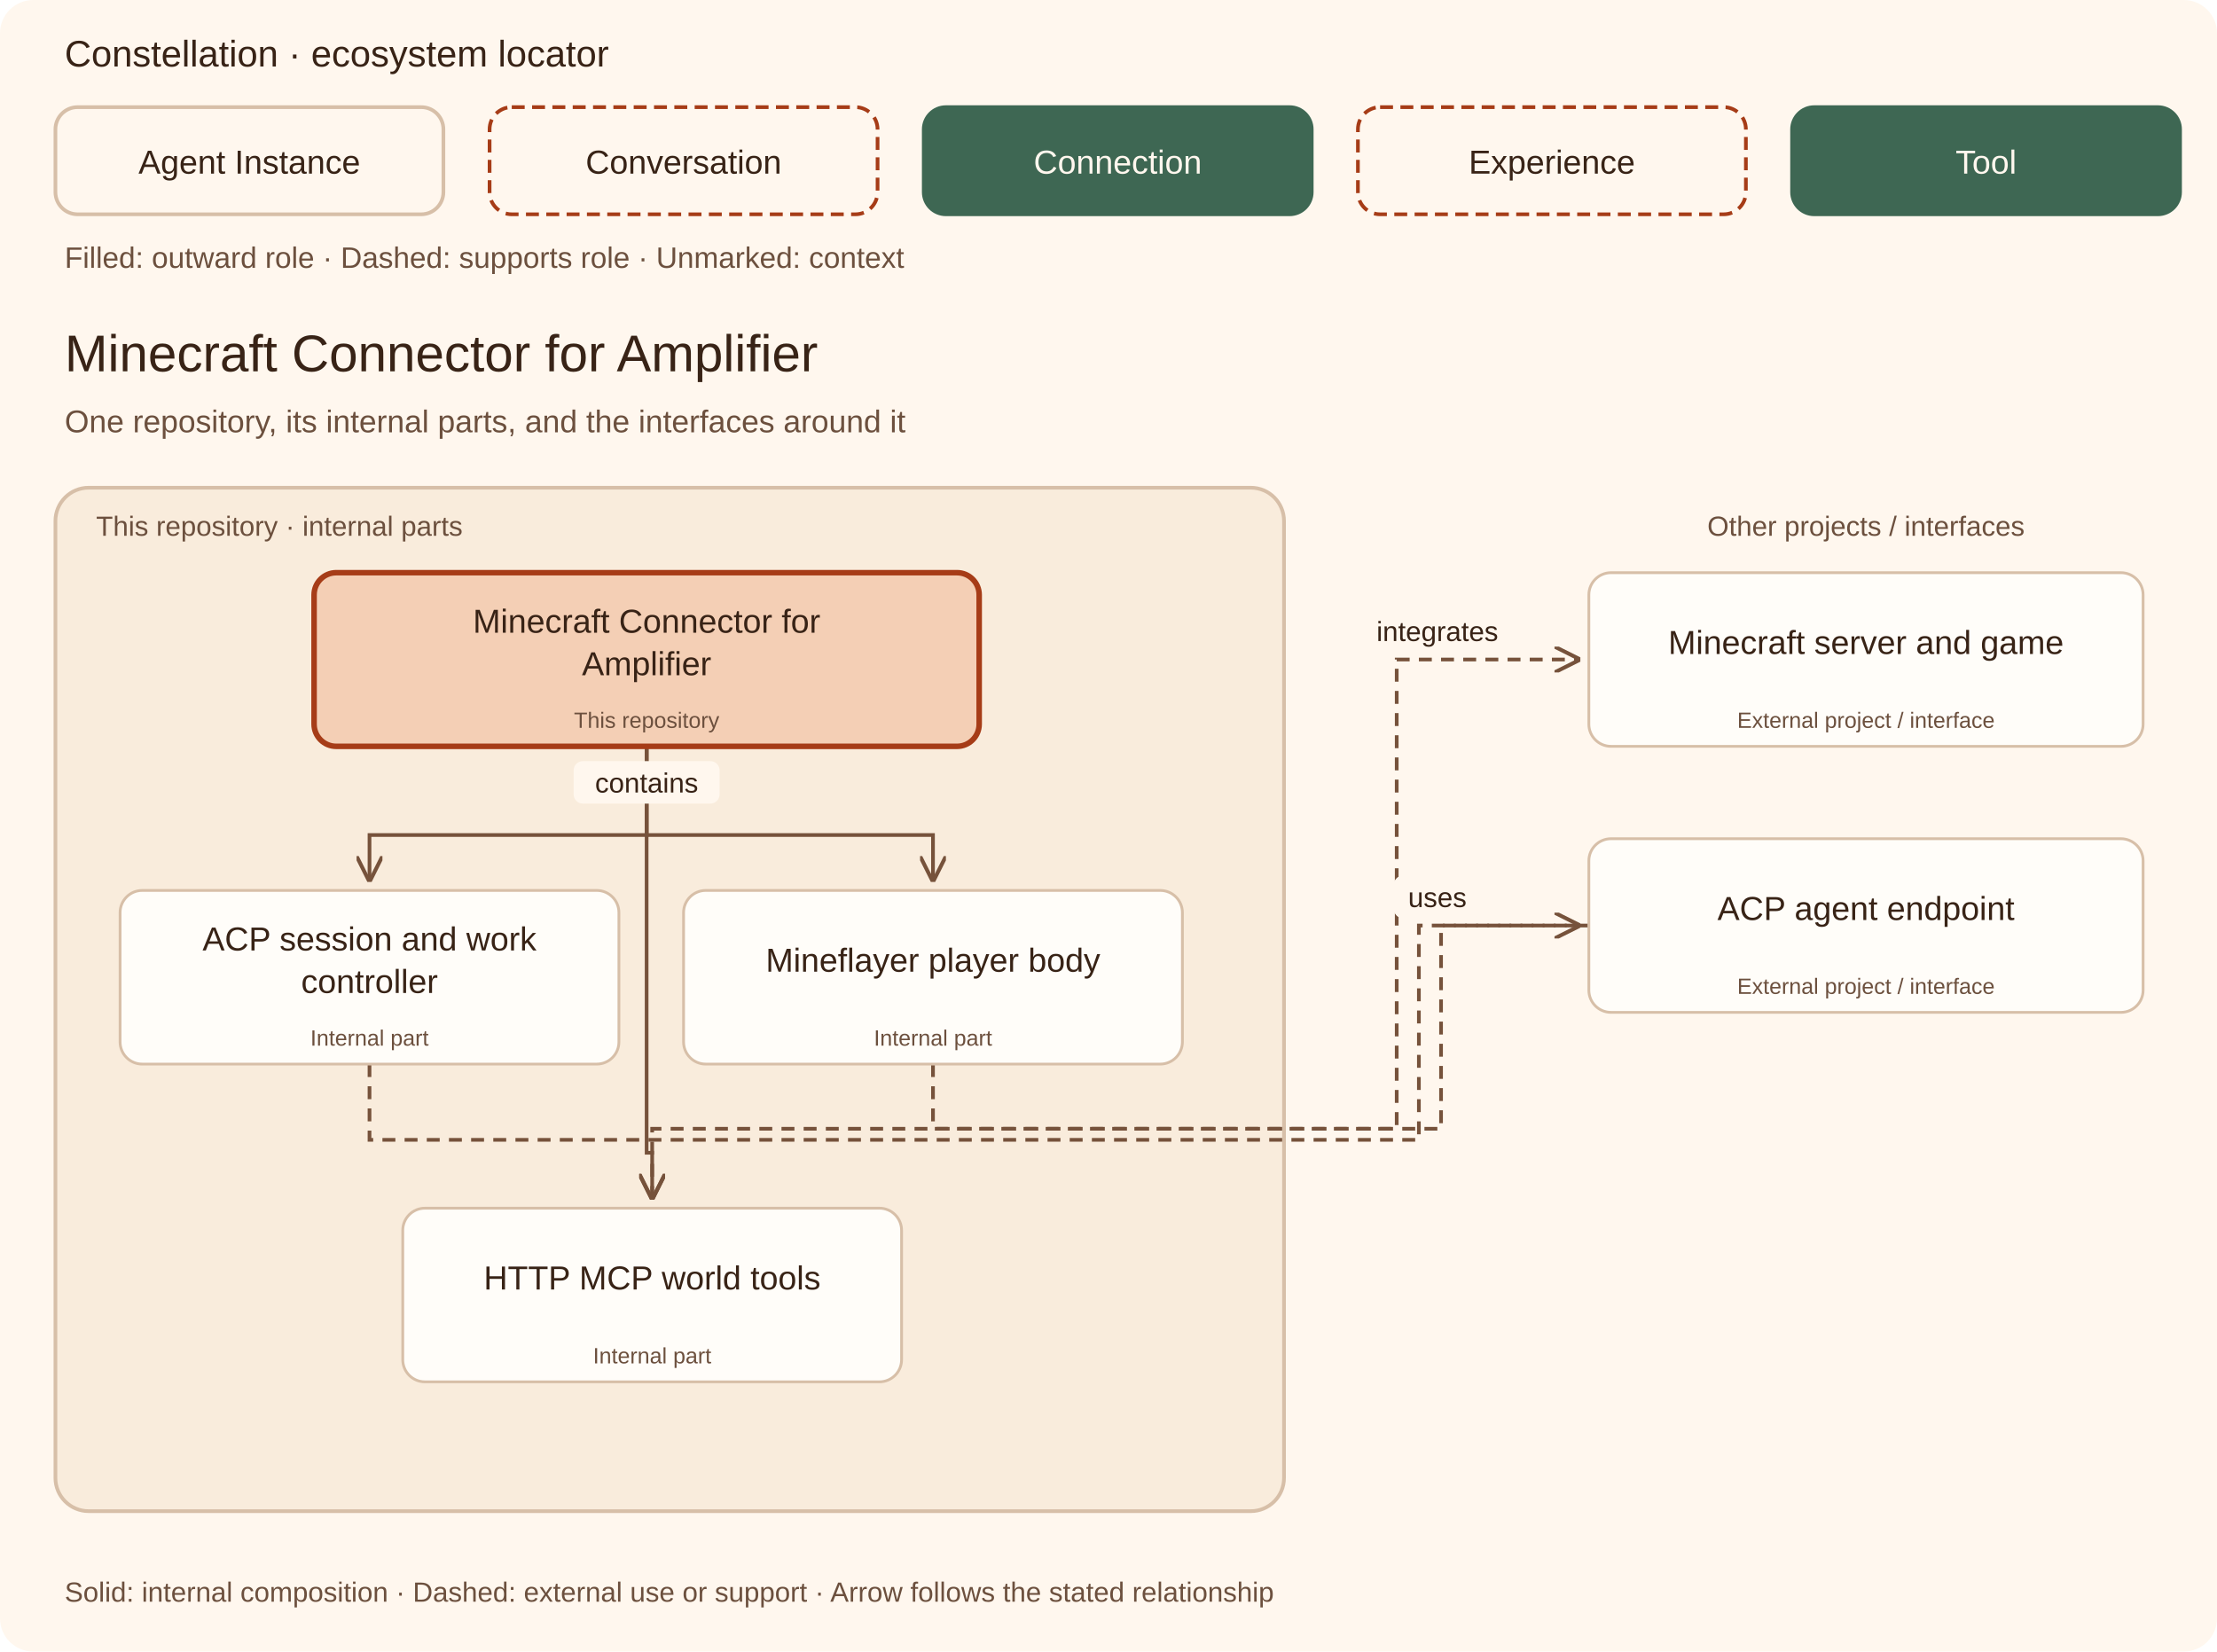
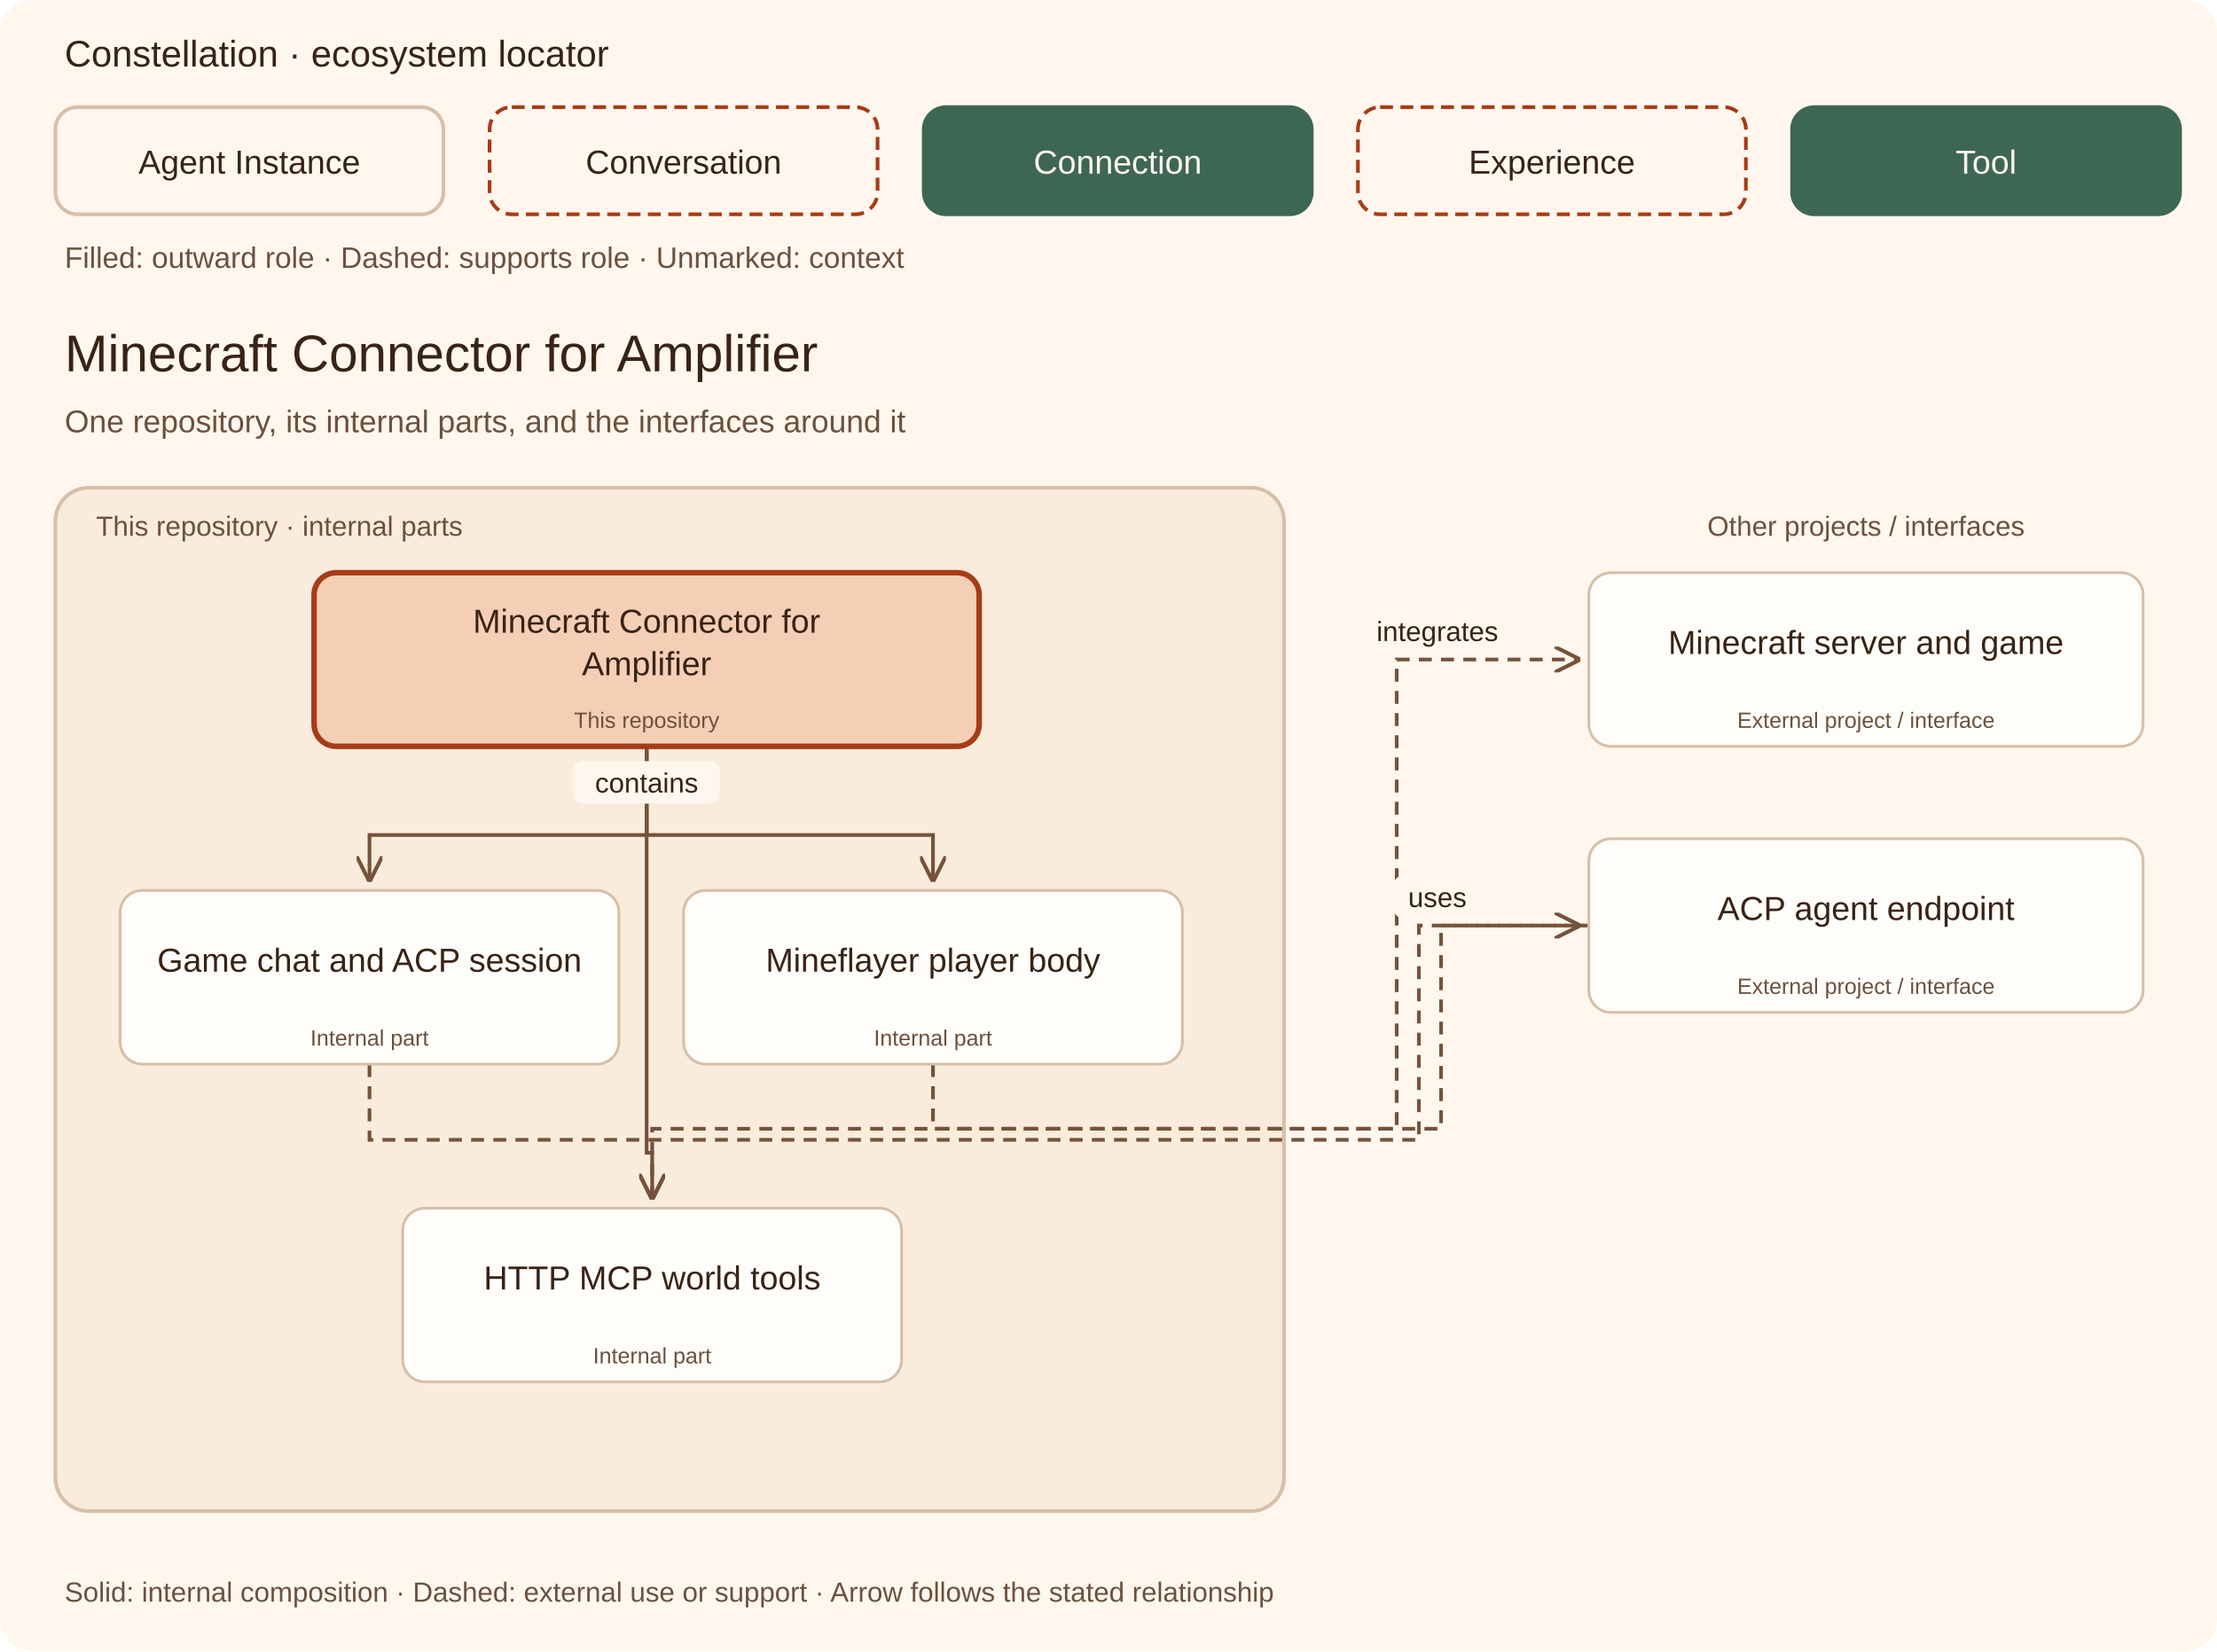
<svg xmlns="http://www.w3.org/2000/svg" viewBox="0 0 1200 894" role="img" aria-labelledby="title desc">
  <defs>
    <marker id="arrow" viewBox="0 0 10 10" refX="9" refY="5" markerWidth="7" markerHeight="7" orient="auto">
      <path d="M0 0L10 5L0 10" fill="none" stroke="#76523b" stroke-width="1.5" />
    </marker>
  </defs>
  <rect width="1200" height="894" rx="18" fill="#fff7ee" />
  <g font-family="Trebuchet MS,Arial,sans-serif">
    <text x="35" y="36" text-anchor="start" font-size="20" fill="#382316">Constellation · ecosystem locator</text>
    <rect x="30" y="58" width="210" height="58" rx="12" fill="#fff7ee" stroke="#d7bfa8" stroke-width="2" />
    <text x="135" y="94" text-anchor="middle" font-size="18" fill="#382316">Agent Instance</text>
    <rect x="265" y="58" width="210" height="58" rx="12" fill="#fff7ee" stroke="#a63c17" stroke-width="2" stroke-dasharray="7 4" />
    <text x="370" y="94" text-anchor="middle" font-size="18" fill="#382316">Conversation</text>
    <rect x="500" y="58" width="210" height="58" rx="12" fill="#3e6753" stroke="#3e6753" stroke-width="2" />
    <text x="605" y="94" text-anchor="middle" font-size="18" fill="#fff7ee">Connection</text>
    <rect x="735" y="58" width="210" height="58" rx="12" fill="#fff7ee" stroke="#a63c17" stroke-width="2" stroke-dasharray="7 4" />
    <text x="840" y="94" text-anchor="middle" font-size="18" fill="#382316">Experience</text>
    <rect x="970" y="58" width="210" height="58" rx="12" fill="#3e6753" stroke="#3e6753" stroke-width="2" />
    <text x="1075" y="94" text-anchor="middle" font-size="18" fill="#fff7ee">Tool</text>
    <text x="35" y="145" text-anchor="start" font-size="16" fill="#6c503e">Filled: outward role · Dashed: supports role · Unmarked: context</text>
    <text x="35" y="201" text-anchor="start" font-size="28" fill="#382316">Minecraft Connector for Amplifier</text>
    <text x="35" y="234" text-anchor="start" font-size="17" fill="#6c503e">One repository, its internal parts, and the interfaces around it</text>
    <rect data-project-boundary="true" x="30" y="264" width="665" height="554" rx="18" fill="#f9ecdc" stroke="#d7bfa8" stroke-width="2" />
    <text x="52" y="290" text-anchor="start" font-size="15" fill="#6c503e">This repository · internal parts</text>
    <text x="1010" y="290" text-anchor="middle" font-size="15" fill="#6c503e">Other projects / interfaces</text>
    <g data-edge-from="self" data-edge-to="controller" data-relation="contains">
      <path d="M350.0 404V452H200.0V476" fill="none" stroke="#76523b" stroke-width="2" marker-end="url(#arrow)" />
    </g>
    <g data-edge-from="self" data-edge-to="body" data-relation="contains">
      <path d="M350.0 404V452H505.0V476" fill="none" stroke="#76523b" stroke-width="2" marker-end="url(#arrow)" />
    </g>
    <g data-edge-from="self" data-edge-to="tools" data-relation="contains">
      <path d="M350.0 404V624H353.0V648" fill="none" stroke="#76523b" stroke-width="2" marker-end="url(#arrow)" />
    </g>
    <g data-edge-from="body" data-edge-to="world" data-relation="integrates">
      <path d="M505.0 576V611H756V357.0H854" fill="none" stroke="#76523b" stroke-width="2" marker-end="url(#arrow)" stroke-dasharray="7 5" />
    </g>
    <g data-edge-from="controller" data-edge-to="agent" data-relation="uses">
      <path d="M200.0 576V617H768V501.0H854" fill="none" stroke="#76523b" stroke-width="2" marker-end="url(#arrow)" stroke-dasharray="7 5" />
    </g>
    <g data-edge-from="agent" data-edge-to="tools" data-relation="uses">
      <path d="M860 501.0H780V611H353.0V648" fill="none" stroke="#76523b" stroke-width="2" marker-end="url(#arrow)" stroke-dasharray="7 5" />
    </g>
    <rect x="310.5" y="412" width="79" height="23" rx="5" fill="#fff7ee" />
    <text x="350.0" y="429" text-anchor="middle" font-size="15" fill="#382316">contains</text>
    <rect x="730.5" y="330.0" width="95" height="23" rx="5" fill="#fff7ee" />
    <text x="778" y="347.0" text-anchor="middle" font-size="15" fill="#382316">integrates</text>
    <rect x="754.5" y="474.0" width="47" height="23" rx="5" fill="#fff7ee" />
    <text x="778" y="491.0" text-anchor="middle" font-size="15" fill="#382316">uses</text>
    <rect x="754.5" y="474.0" width="47" height="23" rx="5" fill="#fff7ee" />
    <text x="778" y="491.0" text-anchor="middle" font-size="15" fill="#382316">uses</text>
    <g data-node-id="self" data-kind="self">
      <a href="https://github.com/microsoft/amplifier-acp-minecraft" target="_top">
        <rect x="170" y="310" width="360" height="94" rx="12" fill="#f4cfb5" stroke="#a63c17" stroke-width="3" />
        <text x="350.0" y="342.5" text-anchor="middle" font-size="18" fill="#382316">Minecraft Connector for</text>
        <text x="350.0" y="365.5" text-anchor="middle" font-size="18" fill="#382316">Amplifier</text>
        <text x="350.0" y="394" text-anchor="middle" font-size="12" fill="#6c503e">This repository</text>
      </a>
    </g>
    <g data-node-id="controller" data-kind="internal">
      <rect x="65" y="482" width="270" height="94" rx="12" fill="#fffdf9" stroke="#d7bfa8" stroke-width="1.5" />
-       <text x="200.0" y="514.5" text-anchor="middle" font-size="18" fill="#382316">ACP session and work</text>
-       <text x="200.0" y="537.5" text-anchor="middle" font-size="18" fill="#382316">controller</text>
+       <text x="200.0" y="526.0" text-anchor="middle" font-size="18" fill="#382316">Game chat and ACP session</text>
      <text x="200.0" y="566" text-anchor="middle" font-size="12" fill="#6c503e">Internal part</text>
    </g>
    <g data-node-id="body" data-kind="internal">
      <rect x="370" y="482" width="270" height="94" rx="12" fill="#fffdf9" stroke="#d7bfa8" stroke-width="1.5" />
      <text x="505.0" y="526.0" text-anchor="middle" font-size="18" fill="#382316">Mineflayer player body</text>
      <text x="505.0" y="566" text-anchor="middle" font-size="12" fill="#6c503e">Internal part</text>
    </g>
    <g data-node-id="tools" data-kind="internal">
      <rect x="218" y="654" width="270" height="94" rx="12" fill="#fffdf9" stroke="#d7bfa8" stroke-width="1.5" />
      <text x="353.0" y="698.0" text-anchor="middle" font-size="18" fill="#382316">HTTP MCP world tools</text>
      <text x="353.0" y="738" text-anchor="middle" font-size="12" fill="#6c503e">Internal part</text>
    </g>
    <g data-node-id="world" data-kind="external">
      <rect x="860" y="310" width="300" height="94" rx="12" fill="#fffdf9" stroke="#d7bfa8" stroke-width="1.5" />
      <text x="1010.0" y="354.0" text-anchor="middle" font-size="18" fill="#382316">Minecraft server and game</text>
      <text x="1010.0" y="394" text-anchor="middle" font-size="12" fill="#6c503e">External project / interface</text>
    </g>
    <g data-node-id="agent" data-kind="external">
      <rect x="860" y="454" width="300" height="94" rx="12" fill="#fffdf9" stroke="#d7bfa8" stroke-width="1.5" />
      <text x="1010.0" y="498.0" text-anchor="middle" font-size="18" fill="#382316">ACP agent endpoint</text>
      <text x="1010.0" y="538" text-anchor="middle" font-size="12" fill="#6c503e">External project / interface</text>
    </g>
    <text x="35" y="867" text-anchor="start" font-size="15" fill="#6c503e">Solid: internal composition · Dashed: external use or support · Arrow follows the stated relationship</text>
  </g>
</svg>
